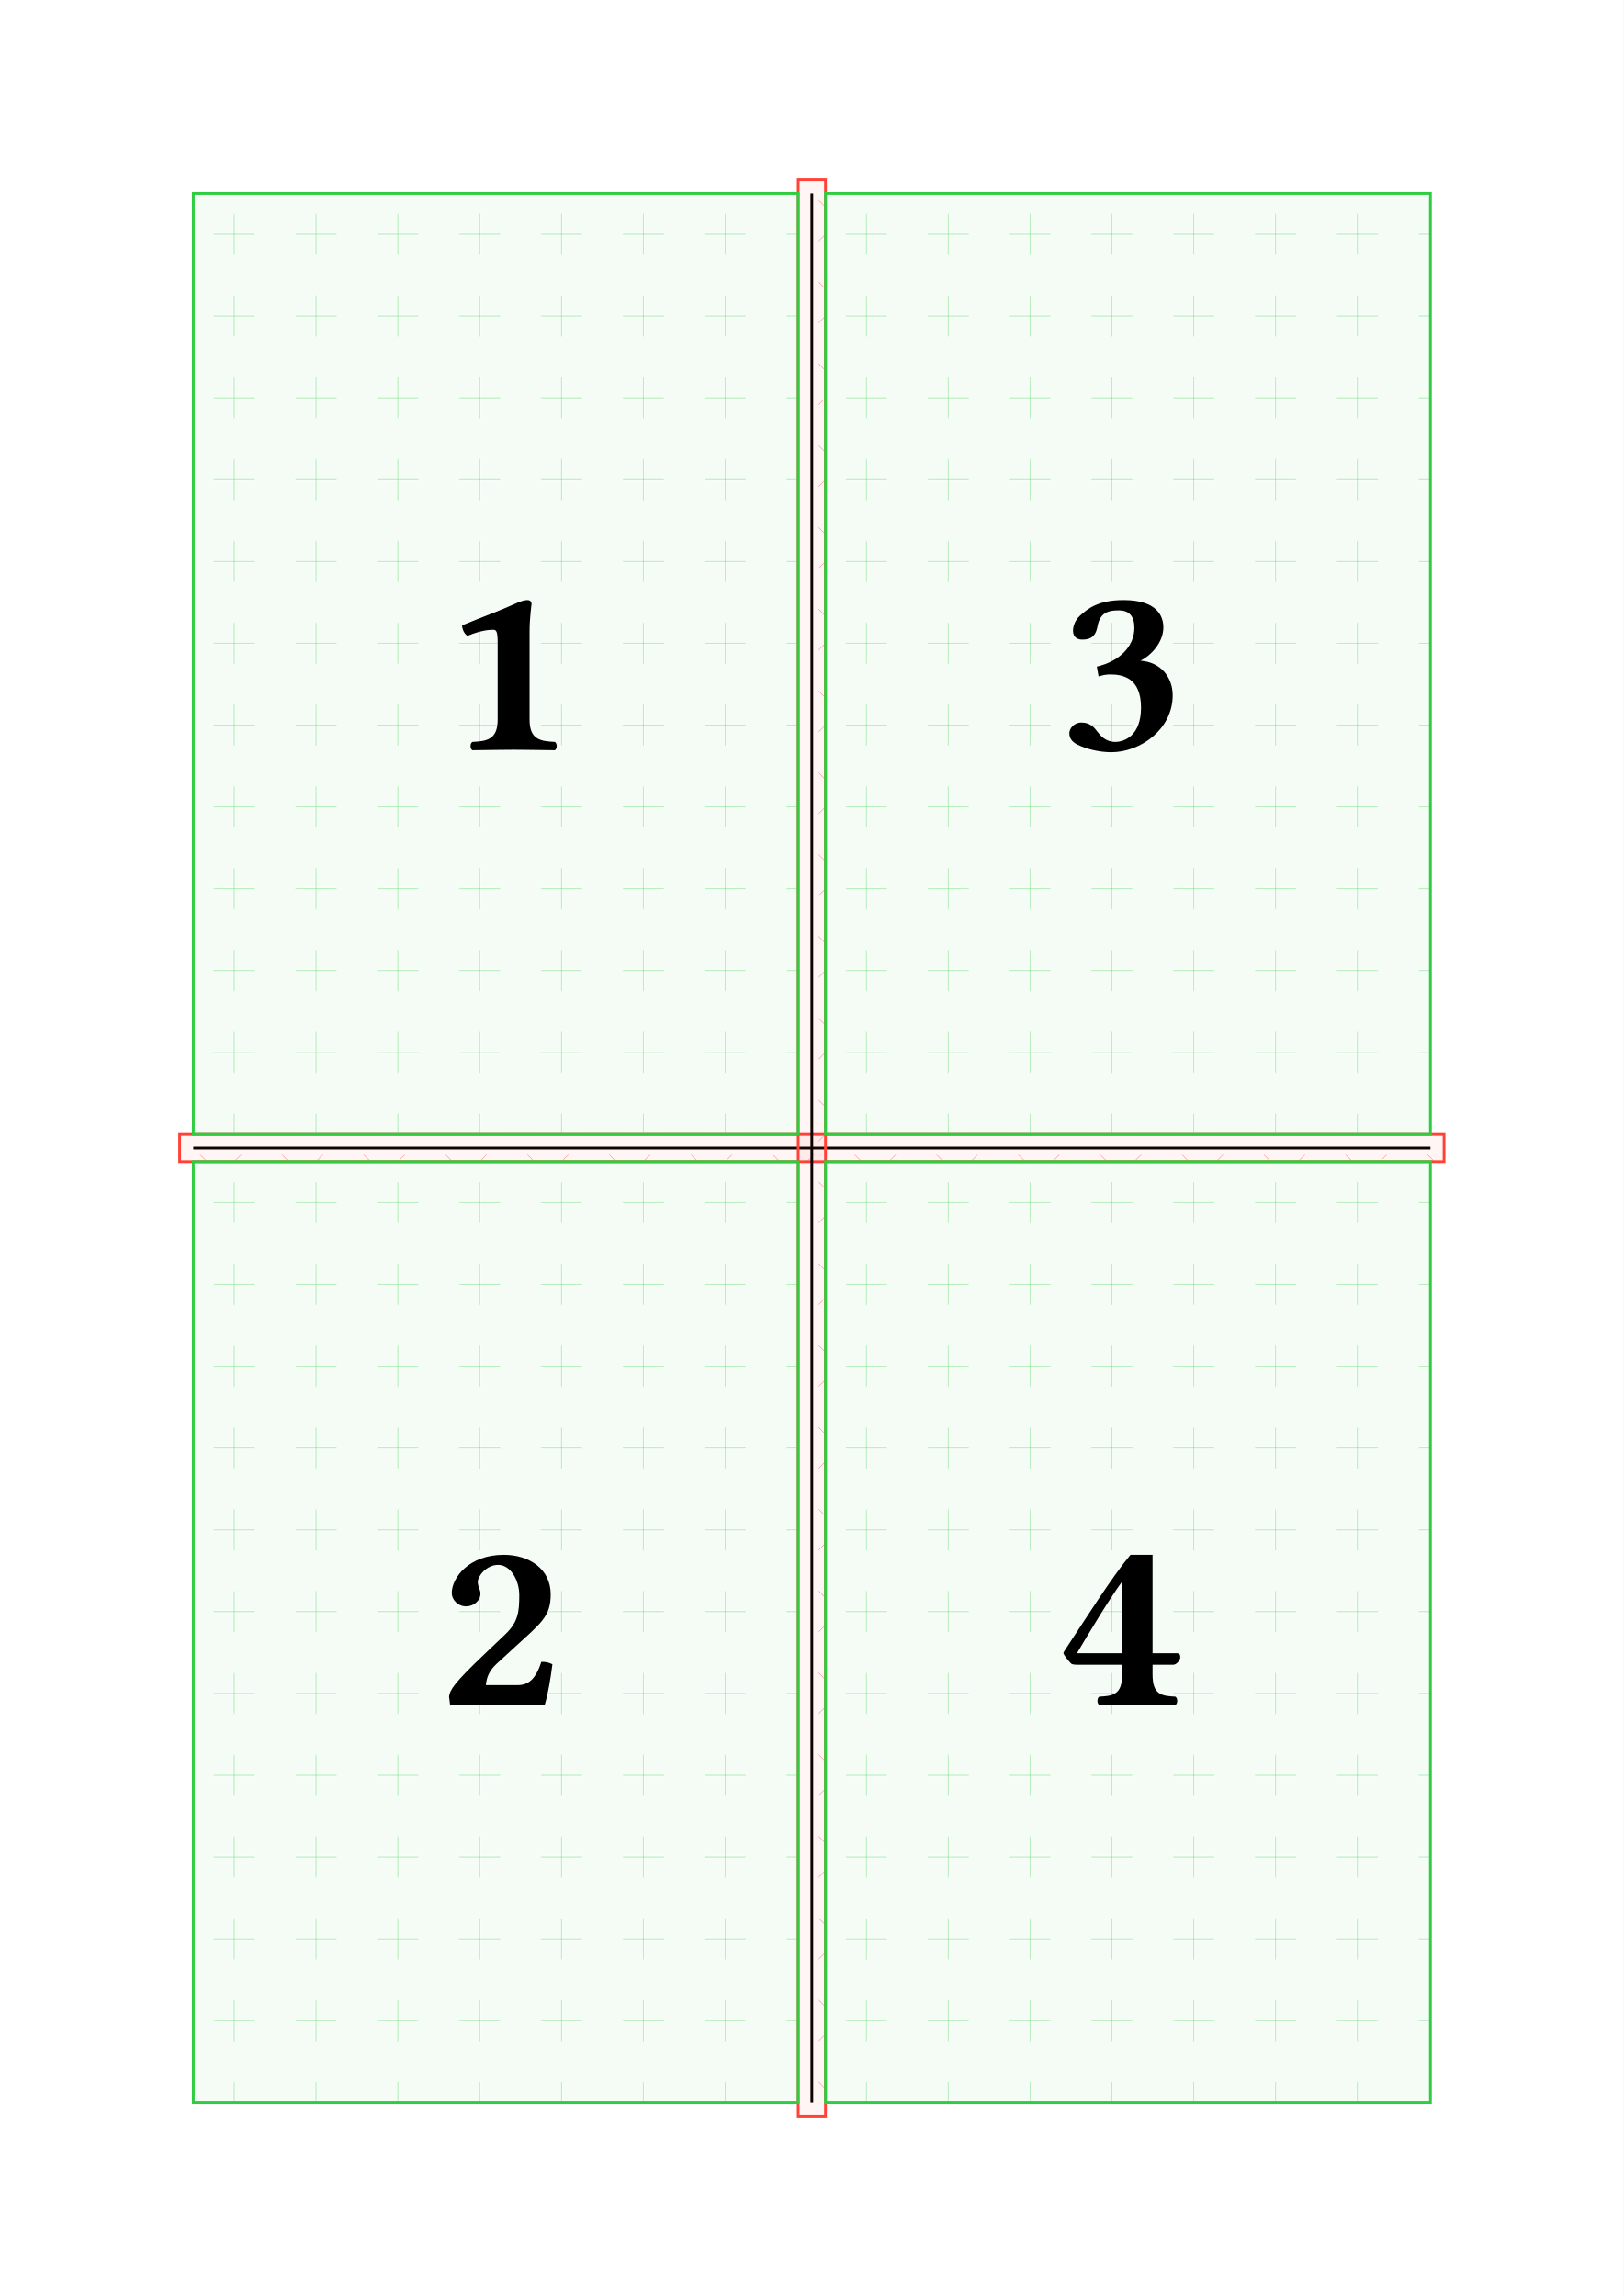
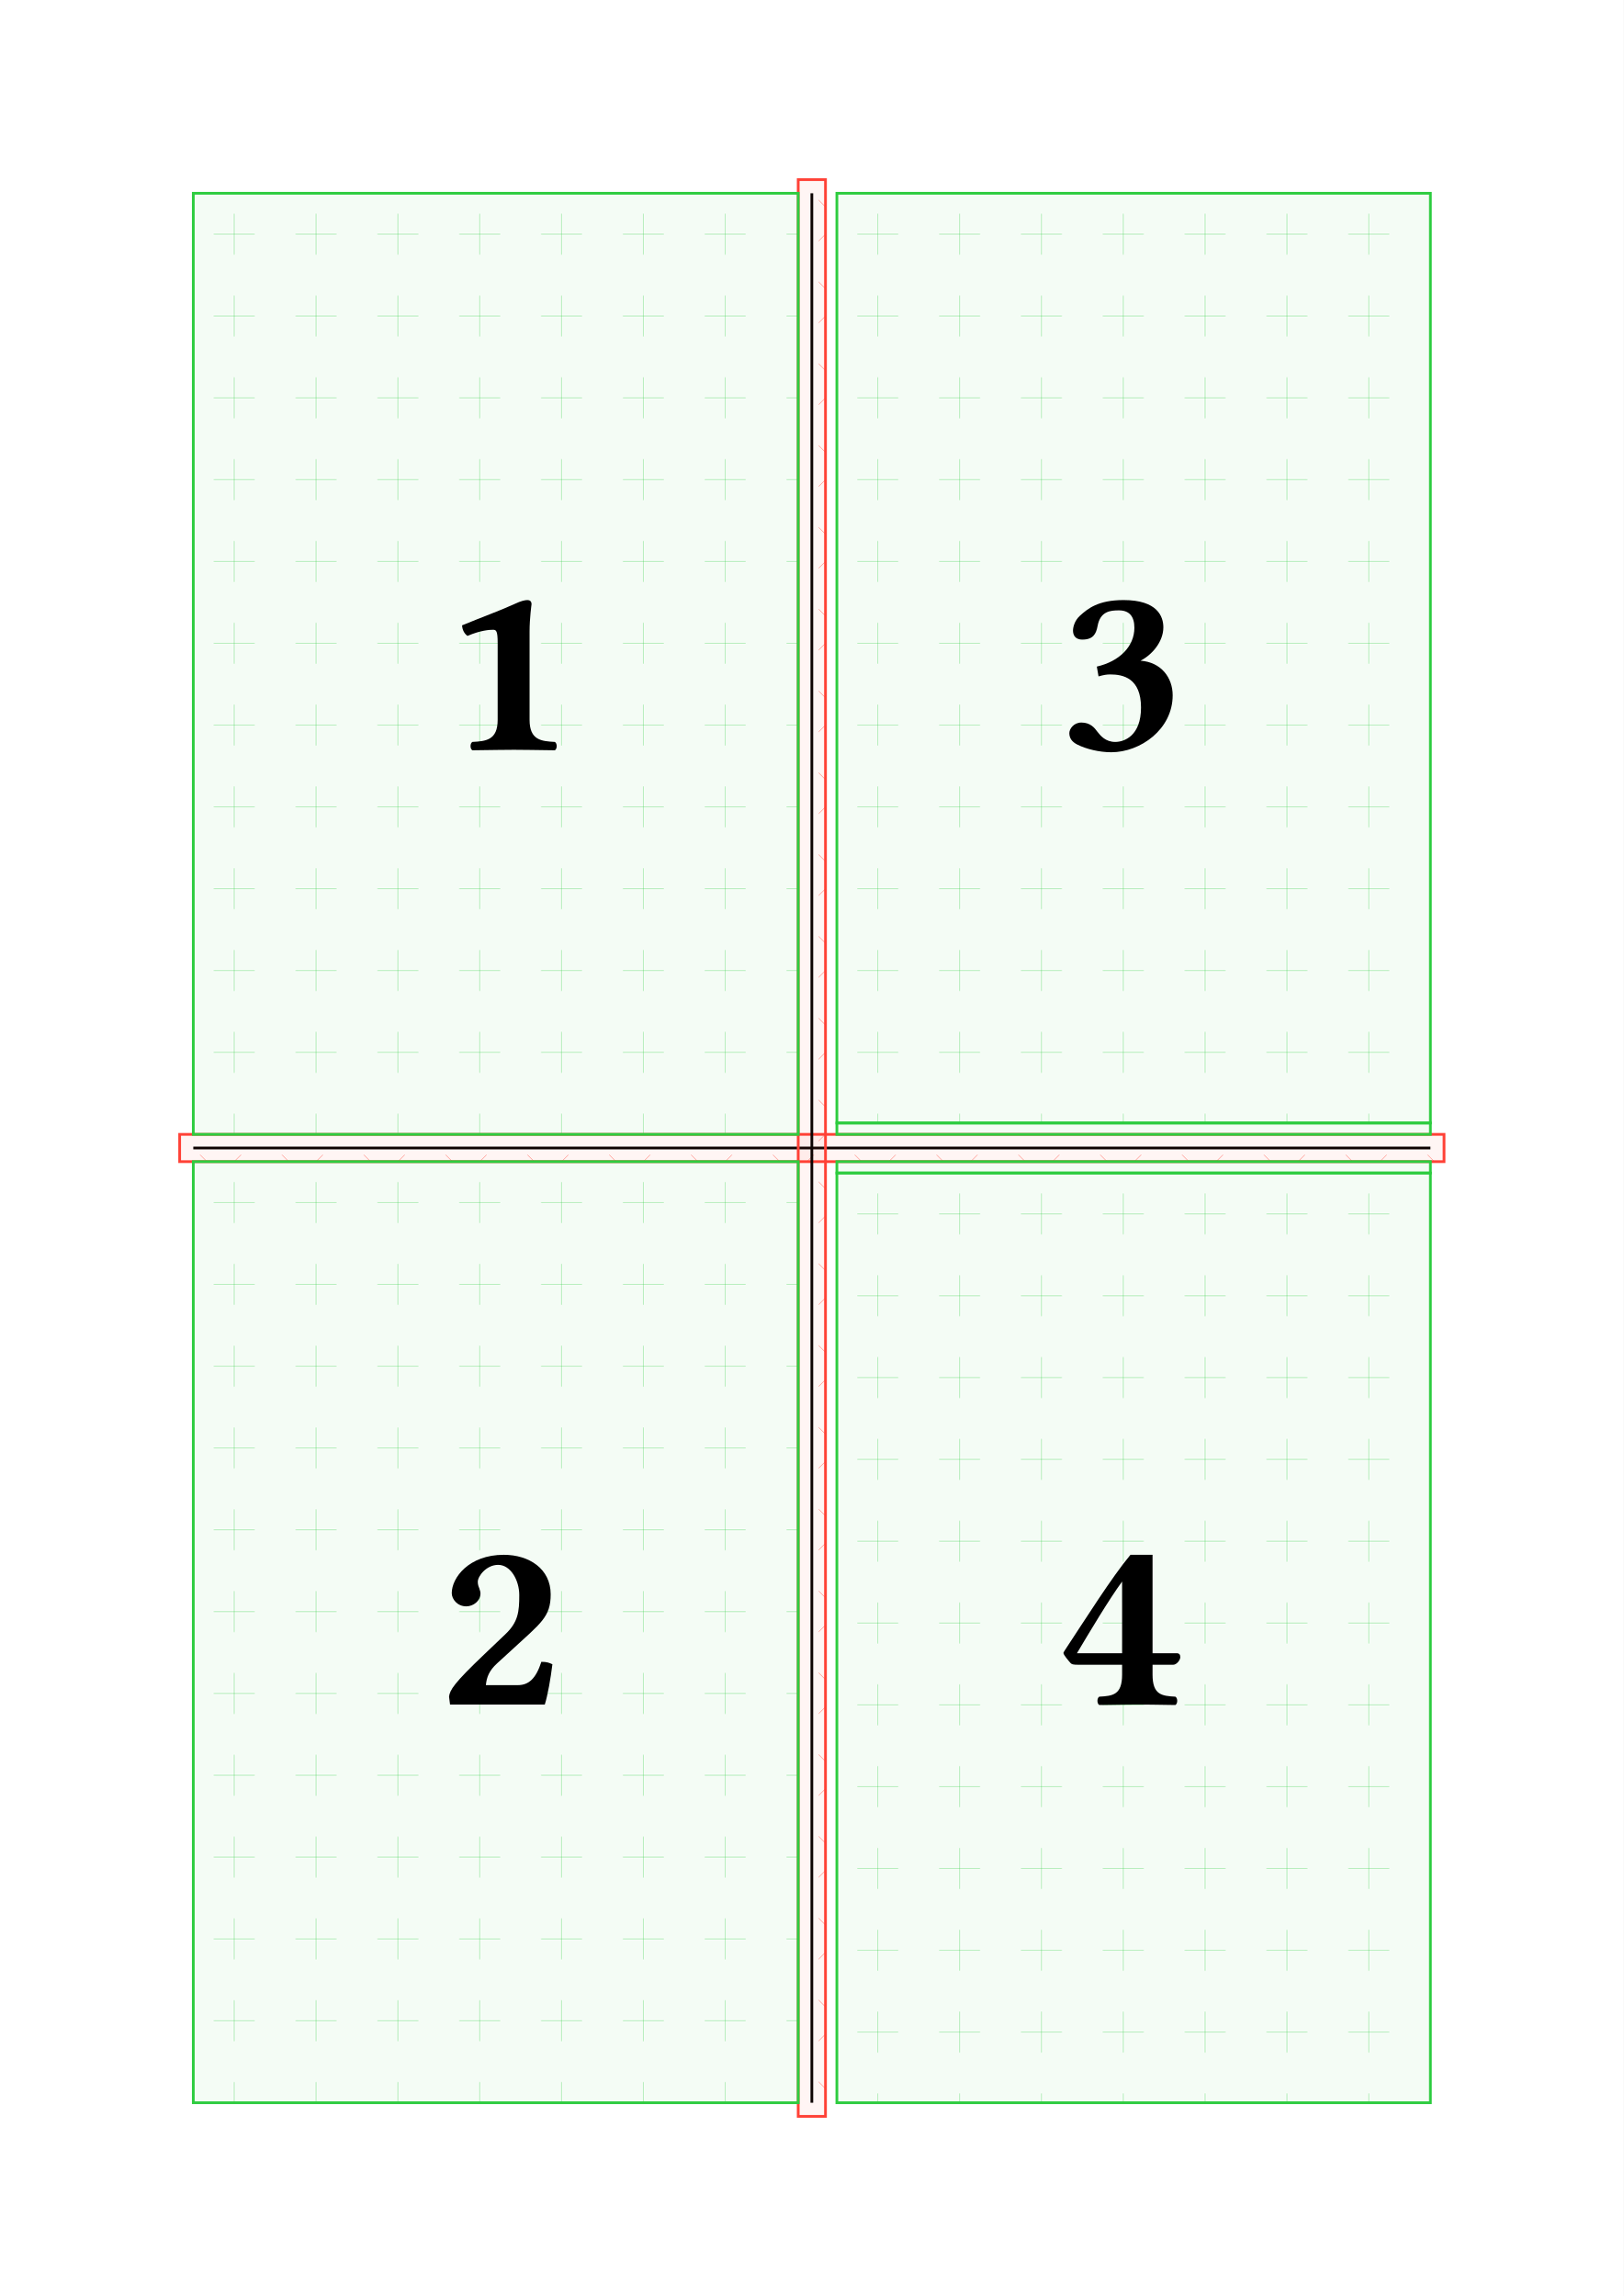
<svg xmlns="http://www.w3.org/2000/svg" xmlns:xlink="http://www.w3.org/1999/xlink" class="typst-doc" viewBox="0 0 595.276 841.89" width="595.276pt" height="841.89pt">
  <path class="typst-shape" fill="#ffffff" fill-rule="nonzero" d="M 0 0v 841.89 h 595.276 v -841.89 Z " />
  <g>
    <g class="typst-group">
      <g>
        <path class="typst-shape" fill="none" stroke="#000000" stroke-width="1" stroke-linecap="butt" stroke-linejoin="miter" stroke-miterlimit="4" transform="matrix(1 0 0 1 70.86614 420.9449)" d="M 0 0h 453.543 " />
        <g class="typst-group" transform="matrix(1 0 0 1 65.86614 415.9449)">
          <g>
-             <path class="typst-shape" fill="url(#p68B8B758C093AD46DD3205EED433B147)" fill-rule="nonzero" stroke="#ff4136" stroke-width="1" stroke-linecap="butt" stroke-linejoin="miter" stroke-miterlimit="4" d="M 0 0v 10 h 463.543 v -10 Z " />
+             <path class="typst-shape" fill="url(#p936B59CF346F981EE264F0DBD7F3B3FD)" fill-rule="nonzero" stroke="#ff4136" stroke-width="1" stroke-linecap="butt" stroke-linejoin="miter" stroke-miterlimit="4" d="M 0 0v 10 h 463.543 v -10 Z " />
          </g>
        </g>
        <path class="typst-shape" fill="none" stroke="#000000" stroke-width="1" stroke-linecap="butt" stroke-linejoin="miter" stroke-miterlimit="4" transform="matrix(1 0 0 1 297.6378 70.86614)" d="M 0 0v 700.158 " />
        <g class="typst-group" transform="matrix(1 0 0 1 292.6378 65.86614)">
          <g>
-             <path class="typst-shape" fill="url(#p68B8B758C093AD46DD3205EED433B147)" fill-rule="nonzero" stroke="#ff4136" stroke-width="1" stroke-linecap="butt" stroke-linejoin="miter" stroke-miterlimit="4" d="M 0 0v 710.158 h 10 v -710.158 Z " />
+             <path class="typst-shape" fill="url(#p936B59CF346F981EE264F0DBD7F3B3FD)" fill-rule="nonzero" stroke="#ff4136" stroke-width="1" stroke-linecap="butt" stroke-linejoin="miter" stroke-miterlimit="4" d="M 0 0v 710.158 h 10 v -710.158 Z " />
          </g>
        </g>
        <g class="typst-group" transform="matrix(1 0 0 1 70.86614 70.86614)">
          <g>
-             <path class="typst-shape" fill="url(#p995AA7CC39EC9DCF02249F10BDC71218)" fill-rule="nonzero" stroke="#2ecc40" stroke-width="1" stroke-linecap="butt" stroke-linejoin="miter" stroke-miterlimit="4" d="M 0 0v 345.079 h 221.772 v -345.079 Z " />
+             <path class="typst-shape" fill="url(#pB96E5FB52EDFA17D40648B1DD59CFFD0)" fill-rule="nonzero" stroke="#2ecc40" stroke-width="1" stroke-linecap="butt" stroke-linejoin="miter" stroke-miterlimit="4" d="M 0 0v 345.079 h 221.772 v -345.079 Z " />
          </g>
        </g>
        <g class="typst-group" transform="matrix(1 0 0 1 70.86614 425.9449)">
          <g>
-             <path class="typst-shape" fill="url(#p995AA7CC39EC9DCF02249F10BDC71218)" fill-rule="nonzero" stroke="#2ecc40" stroke-width="1" stroke-linecap="butt" stroke-linejoin="miter" stroke-miterlimit="4" d="M 0 0v 345.079 h 221.772 v -345.079 Z " />
+             <path class="typst-shape" fill="url(#pB96E5FB52EDFA17D40648B1DD59CFFD0)" fill-rule="nonzero" stroke="#2ecc40" stroke-width="1" stroke-linecap="butt" stroke-linejoin="miter" stroke-miterlimit="4" d="M 0 0v 345.079 h 221.772 v -345.079 Z " />
          </g>
        </g>
-         <g class="typst-group" transform="matrix(1 0 0 1 302.6378 70.86614)">
+         <g class="typst-group" transform="matrix(1 0 0 1 306.811 70.86614)">
          <g>
-             <path class="typst-shape" fill="url(#p995AA7CC39EC9DCF02249F10BDC71218)" fill-rule="nonzero" stroke="#2ecc40" stroke-width="1" stroke-linecap="butt" stroke-linejoin="miter" stroke-miterlimit="4" d="M 0 0v 345.079 h 221.772 v -345.079 Z " />
+             <path class="typst-shape" fill="url(#pB96E5FB52EDFA17D40648B1DD59CFFD0)" fill-rule="nonzero" stroke="#2ecc40" stroke-width="1" stroke-linecap="butt" stroke-linejoin="miter" stroke-miterlimit="4" d="M 0 0v 340.906 h 217.598 v -340.906 Z " />
          </g>
        </g>
-         <g class="typst-group" transform="matrix(1 0 0 1 302.6378 425.9449)">
+         <g class="typst-group" transform="matrix(1 0 0 1 306.811 411.7717)">
          <g>
-             <path class="typst-shape" fill="url(#p995AA7CC39EC9DCF02249F10BDC71218)" fill-rule="nonzero" stroke="#2ecc40" stroke-width="1" stroke-linecap="butt" stroke-linejoin="miter" stroke-miterlimit="4" d="M 0 0v 345.079 h 221.772 v -345.079 Z " />
+             <path class="typst-shape" fill="url(#pB96E5FB52EDFA17D40648B1DD59CFFD0)" fill-rule="nonzero" stroke="#2ecc40" stroke-width="1" stroke-linecap="butt" stroke-linejoin="miter" stroke-miterlimit="4" d="M 0 0v 4.173 h 217.598 v -4.173 Z " />
+           </g>
+         </g>
+         <g class="typst-group" transform="matrix(1 0 0 1 306.811 425.9449)">
+           <g>
+             <path class="typst-shape" fill="url(#pB96E5FB52EDFA17D40648B1DD59CFFD0)" fill-rule="nonzero" stroke="#2ecc40" stroke-width="1" stroke-linecap="butt" stroke-linejoin="miter" stroke-miterlimit="4" d="M 0 0v 4.173 h 217.598 v -4.173 Z " />
+           </g>
+         </g>
+         <g class="typst-group" transform="matrix(1 0 0 1 306.811 430.1181)">
+           <g>
+             <path class="typst-shape" fill="url(#pB96E5FB52EDFA17D40648B1DD59CFFD0)" fill-rule="nonzero" stroke="#2ecc40" stroke-width="1" stroke-linecap="butt" stroke-linejoin="miter" stroke-miterlimit="4" d="M 0 0v 340.906 h 217.598 v -340.906 Z " />
          </g>
        </g>
      </g>
    </g>
    <g class="typst-text" transform="matrix(1 0 0 -1 161.122 274.9305)">
      <use xlink:href="#g8BED6C2345E954A54ADA3F149753F67A" x="0" y="0" fill="#000000" fill-rule="nonzero" />
    </g>
    <g class="typst-text" transform="matrix(1 0 0 -1 387.8936 274.9305)">
      <use xlink:href="#gDC5985C84BD7F19236DCC13495E56EA5" x="0" y="0" fill="#000000" fill-rule="nonzero" />
    </g>
    <g class="typst-text" transform="matrix(1 0 0 -1 161.122 625.0093)">
      <use xlink:href="#g8759E52C7AEC719CDBFD9819BD39DD5C" x="0" y="0" fill="#000000" fill-rule="nonzero" />
    </g>
    <g class="typst-text" transform="matrix(1 0 0 -1 387.8936 625.0093)">
      <use xlink:href="#gD478E75CA6D13CA40B2AE34E7EA3FF18" x="0" y="0" fill="#000000" fill-rule="nonzero" />
    </g>
  </g>
  <defs id="glyph">
    <symbol id="g8BED6C2345E954A54ADA3F149753F67A" overflow="visible">
      <path d="M 0 0m 33.03 10.98 v 32.49 c 0 4.77 0.72 9.9 0.72 9.9 c 0 1.17 -0.72 1.53 -1.53 1.53 c -0.9 0 -2.43 -0.36 -4.5 -1.35 c -5.49 -2.52 -11.61 -4.68 -19.44 -7.92 c 0.09 -1.53 0.72 -2.97 1.98 -3.87 c 4.86 2.07 8.1 2.25 9.36 2.25 c 1.17 0 1.71 -0.36 1.71 -4.86 v -28.17 c 0 -7.47 -4.32 -7.83 -9.27 -8.1 c -0.9 -0.54 -0.9 -2.52 0 -3.06 c 7.38 0.09 11.61 0.18 15.21 0.18 c 3.6 0 7.65 -0.09 15.03 -0.18 c 0.9 0.54 0.9 2.52 0 3.06 c -4.95 0.27 -9.27 0.63 -9.27 8.1 Z " />
    </symbol>
    <symbol id="gDC5985C84BD7F19236DCC13495E56EA5" overflow="visible">
      <path d="M 0 0m 22.32 51.12 c 3.78 0 5.67 -2.16 5.67 -6.39 c 0 -6.84 -5.49 -12.33 -13.77 -14.22 l 0.63 -3.6 c 1.89 0.54 2.97 0.72 4.32 0.72 c 4.68 0 11.25 -1.35 11.25 -12.15 c 0 -10.35 -6.12 -12.6 -9.45 -12.6 c -3.51 0 -5.4 2.25 -6.57 3.78 c -0.99 1.35 -2.52 3.33 -5.85 3.33 c -2.79 0 -4.41 -2.34 -4.41 -3.87 c 0 -1.89 0.99 -3.24 2.97 -4.23 c 3.24 -1.62 8.01 -2.79 12.42 -2.79 c 10.62 0 22.5 8.37 22.5 20.88 c 0 6.48 -4.23 12.15 -11.79 12.69 c 3.96 1.98 8.37 6.75 8.37 12.24 c 0 3.96 -2.16 9.99 -14.58 9.99 c -9.36 0 -13.14 -3.15 -16.02 -5.76 c -1.98 -1.8 -2.52 -4.23 -2.52 -5.4 c 0 -1.26 0.45 -3.33 3.42 -3.33 c 3.96 0 5.04 2.07 5.58 4.95 c 0.99 5.49 4.77 5.76 7.83 5.76 Z " />
    </symbol>
    <symbol id="g8759E52C7AEC719CDBFD9819BD39DD5C" overflow="visible">
      <path d="M 0 0m 4.5 40.86 c 0 -2.25 2.07 -4.86 5.31 -4.86 c 2.61 0 5.22 1.98 5.22 4.77 c 0 0.45 -0.18 1.08 -0.45 1.89 c -0.27 0.63 -0.54 1.35 -0.54 2.34 c 0 2.07 3.15 6.21 7.47 6.21 c 4.59 0 7.74 -5.67 7.74 -11.07 c 0 -6.03 -0.36 -9.9 -5.13 -14.4 l -7.65 -7.29 c -11.16 -10.62 -12.69 -13.14 -12.96 -15.57 l 0.36 -2.88 h 34.74 c 1.08 3.42 2.16 9.63 2.79 14.76 c -1.17 0.54 -1.98 0.9 -4.05 0.9 c -1.98 -6.12 -4.59 -8.55 -8.64 -8.55 h -11.7 c 0.27 2.88 1.17 5.31 4.14 8.01 l 5.31 4.86 c 10.71 9.9 14.31 12.06 14.31 20.43 c 0 9.36 -7.92 14.49 -17.19 14.49 c -12.87 0 -19.08 -8.46 -19.08 -14.04 Z " />
    </symbol>
    <symbol id="gD478E75CA6D13CA40B2AE34E7EA3FF18" overflow="visible">
      <path d="M 0 0m 43.47 18.81 h -8.82 v 36.09 h -8.1 c -6.84 -8.19 -16.56 -23.67 -23.94 -34.83 c -0.18 -0.36 -0.63 -0.9 -0.63 -1.17 c 0 -0.72 1.98 -2.97 2.61 -3.69 c 0.45 -0.45 0.81 -0.63 2.97 -0.63 h 15.93 v -3.6 c 0 -7.47 -3.42 -7.83 -8.37 -8.1 c -0.9 -0.54 -0.9 -2.52 0 -3.06 c 7.38 0.09 10.44 0.18 14.04 0.18 c 3.6 0 6.48 -0.09 13.86 -0.18 c 0.9 0.54 0.9 2.52 0 3.06 c -4.95 0.27 -8.37 0.63 -8.37 8.1 v 3.6 h 7.56 c 1.26 0 2.61 1.71 2.61 2.79 c 0 0.9 -0.36 1.44 -1.35 1.44 Z m -19.98 26.28 v -26.28 h -16.56 c 4.5 7.56 11.79 19.8 16.56 26.28 Z " />
    </symbol>
  </defs>
  <defs id="tilings">
-     <pattern id="t9A4FA762477DBF715B4A59873DFB5C91" width="30" height="30" patternUnits="userSpaceOnUse" viewBox="0 0 30.000 30.000">
+     <pattern id="t2B13943815716A78B08BF4C6706F0DDC" width="30" height="30" patternUnits="userSpaceOnUse" viewBox="0 0 30.000 30.000">
      <g>
        <g class="typst-group">
          <g>
            <path class="typst-shape" fill="#ff41360d" fill-rule="nonzero" d="M 0 0v 30 h 30 v -30 Z " />
          </g>
        </g>
        <path class="typst-shape" fill="none" stroke="#ff4136" stroke-width="0.1" stroke-linecap="butt" stroke-linejoin="miter" stroke-miterlimit="4" transform="matrix(1 0 0 1 7.5 7.5)" d="M 0 0l 15 15 " />
        <path class="typst-shape" fill="none" stroke="#ff4136" stroke-width="0.1" stroke-linecap="butt" stroke-linejoin="miter" stroke-miterlimit="4" transform="matrix(1 0 0 1 7.5 22.5)" d="M 0 0l 15 -15 " />
      </g>
    </pattern>
-     <pattern id="t94DA82A749383954C2A92E413A107EF5" width="30" height="30" patternUnits="userSpaceOnUse" viewBox="0 0 30.000 30.000">
+     <pattern id="tAE7AA5295D974AAF76F8CC5083B3C278" width="30" height="30" patternUnits="userSpaceOnUse" viewBox="0 0 30.000 30.000">
      <g>
        <g class="typst-group">
          <g>
            <path class="typst-shape" fill="#2ecc400d" fill-rule="nonzero" d="M 0 0v 30 h 30 v -30 Z " />
          </g>
        </g>
        <path class="typst-shape" fill="none" stroke="#2ecc40" stroke-width="0.1" stroke-linecap="butt" stroke-linejoin="miter" stroke-miterlimit="4" transform="matrix(1 0 0 1 7.5 15)" d="M 0 0h 15 " />
        <path class="typst-shape" fill="none" stroke="#2ecc40" stroke-width="0.1" stroke-linecap="butt" stroke-linejoin="miter" stroke-miterlimit="4" transform="matrix(1 0 0 1 15 7.5)" d="M 0 0v 15 " />
      </g>
    </pattern>
  </defs>
  <defs id="tilings-refs">
-     <pattern patternTransform="matrix(1 0 0 1 0 0)" id="p68B8B758C093AD46DD3205EED433B147" href="#t9A4FA762477DBF715B4A59873DFB5C91" xlink:href="#t9A4FA762477DBF715B4A59873DFB5C91" />
-     <pattern patternTransform="matrix(1 0 0 1 0 0)" id="p995AA7CC39EC9DCF02249F10BDC71218" href="#t94DA82A749383954C2A92E413A107EF5" xlink:href="#t94DA82A749383954C2A92E413A107EF5" />
+     <pattern patternTransform="matrix(1 0 0 1 0 0)" id="p936B59CF346F981EE264F0DBD7F3B3FD" href="#t2B13943815716A78B08BF4C6706F0DDC" xlink:href="#t2B13943815716A78B08BF4C6706F0DDC" />
+     <pattern patternTransform="matrix(1 0 0 1 0 0)" id="pB96E5FB52EDFA17D40648B1DD59CFFD0" href="#tAE7AA5295D974AAF76F8CC5083B3C278" xlink:href="#tAE7AA5295D974AAF76F8CC5083B3C278" />
  </defs>
</svg>
